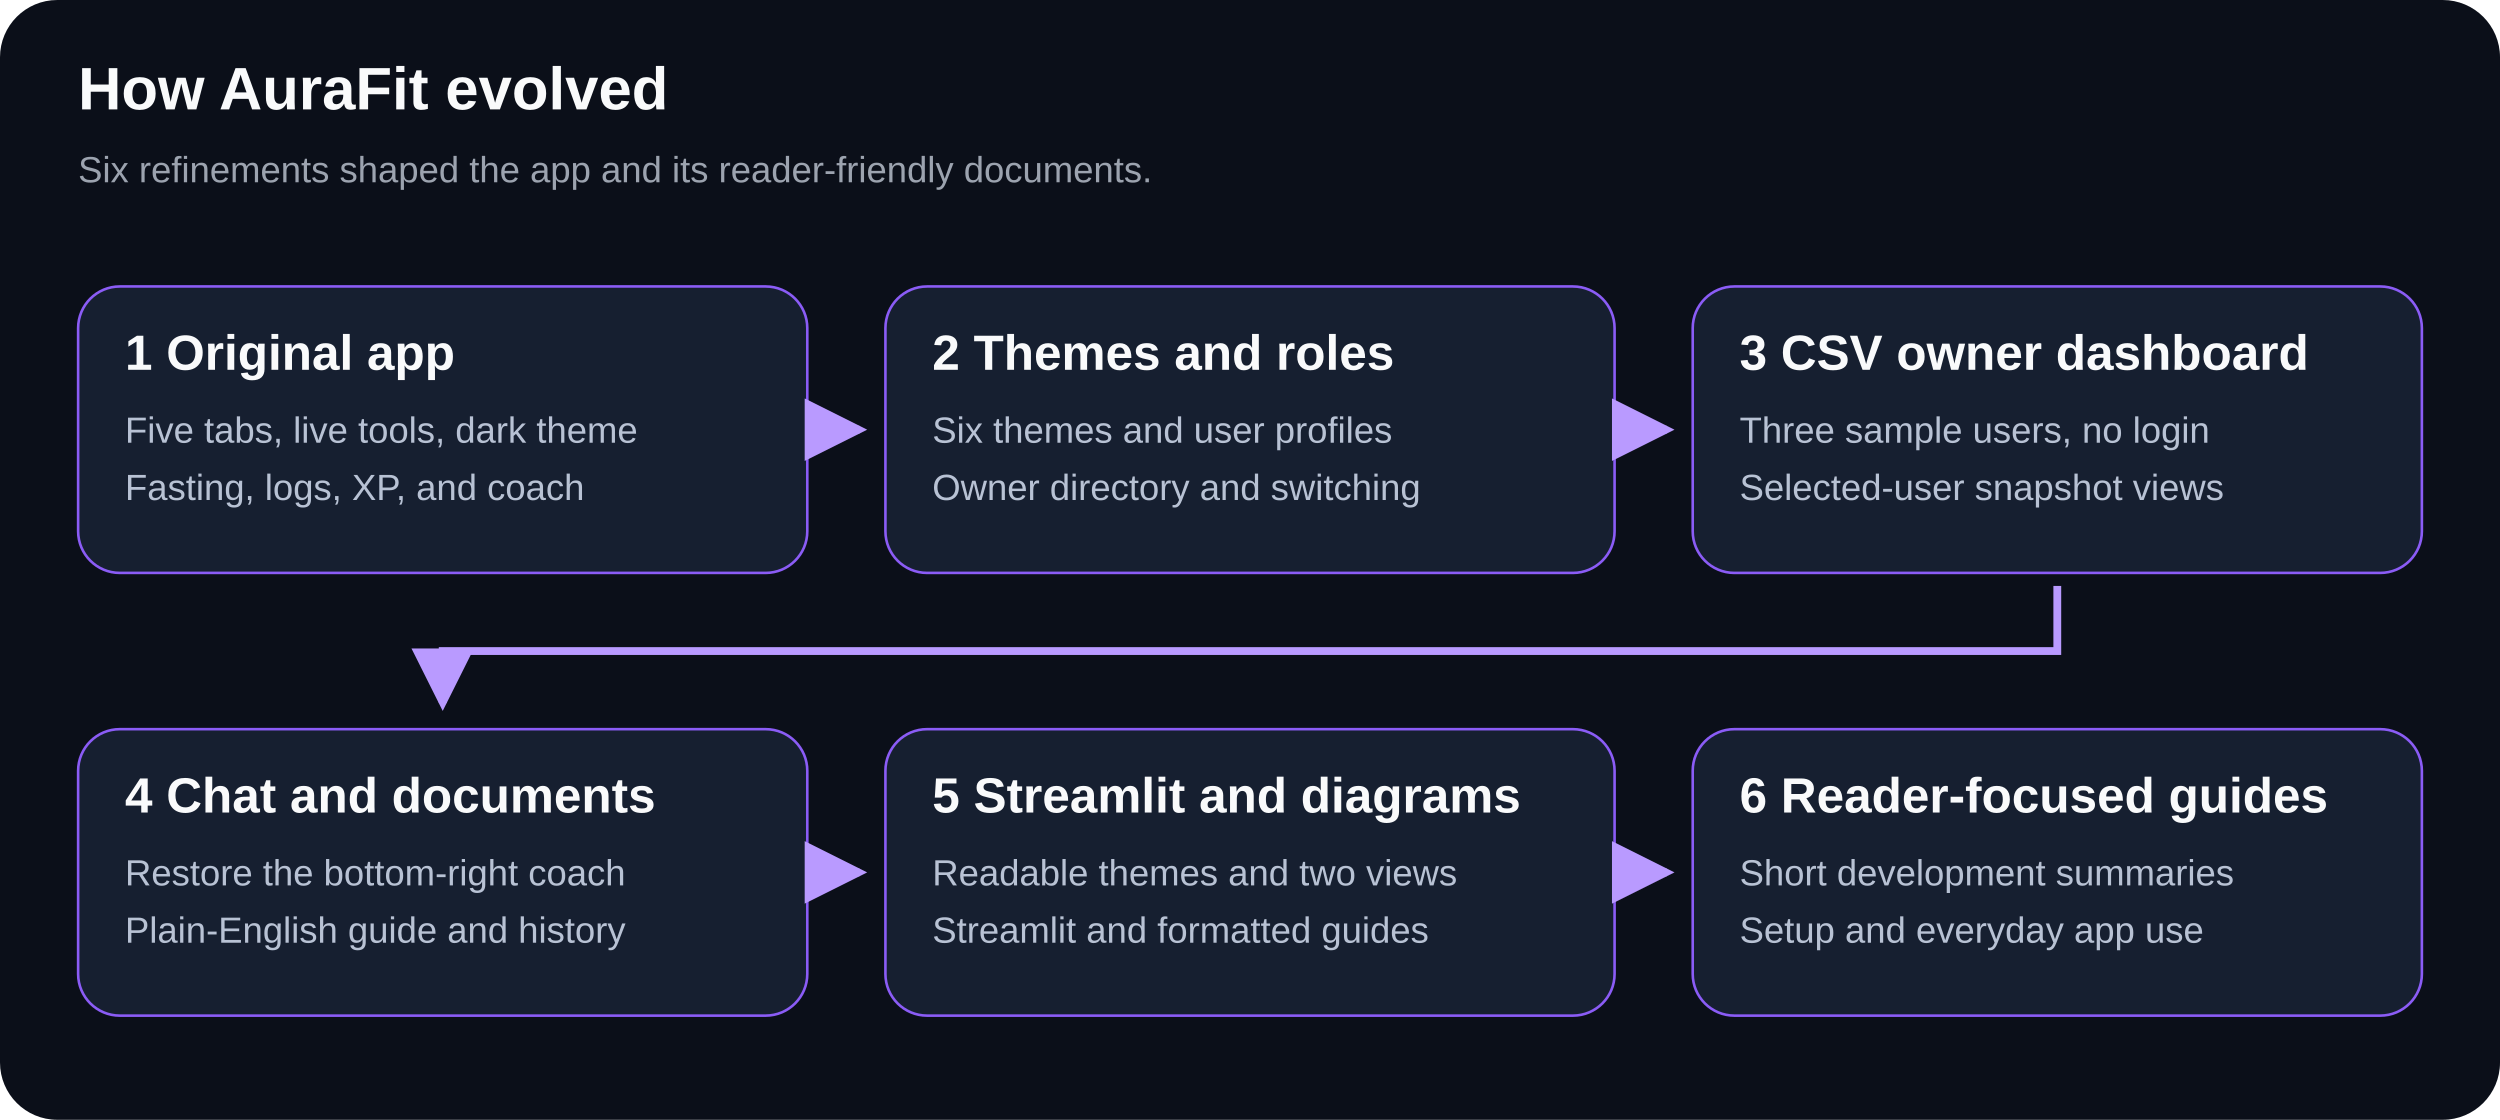
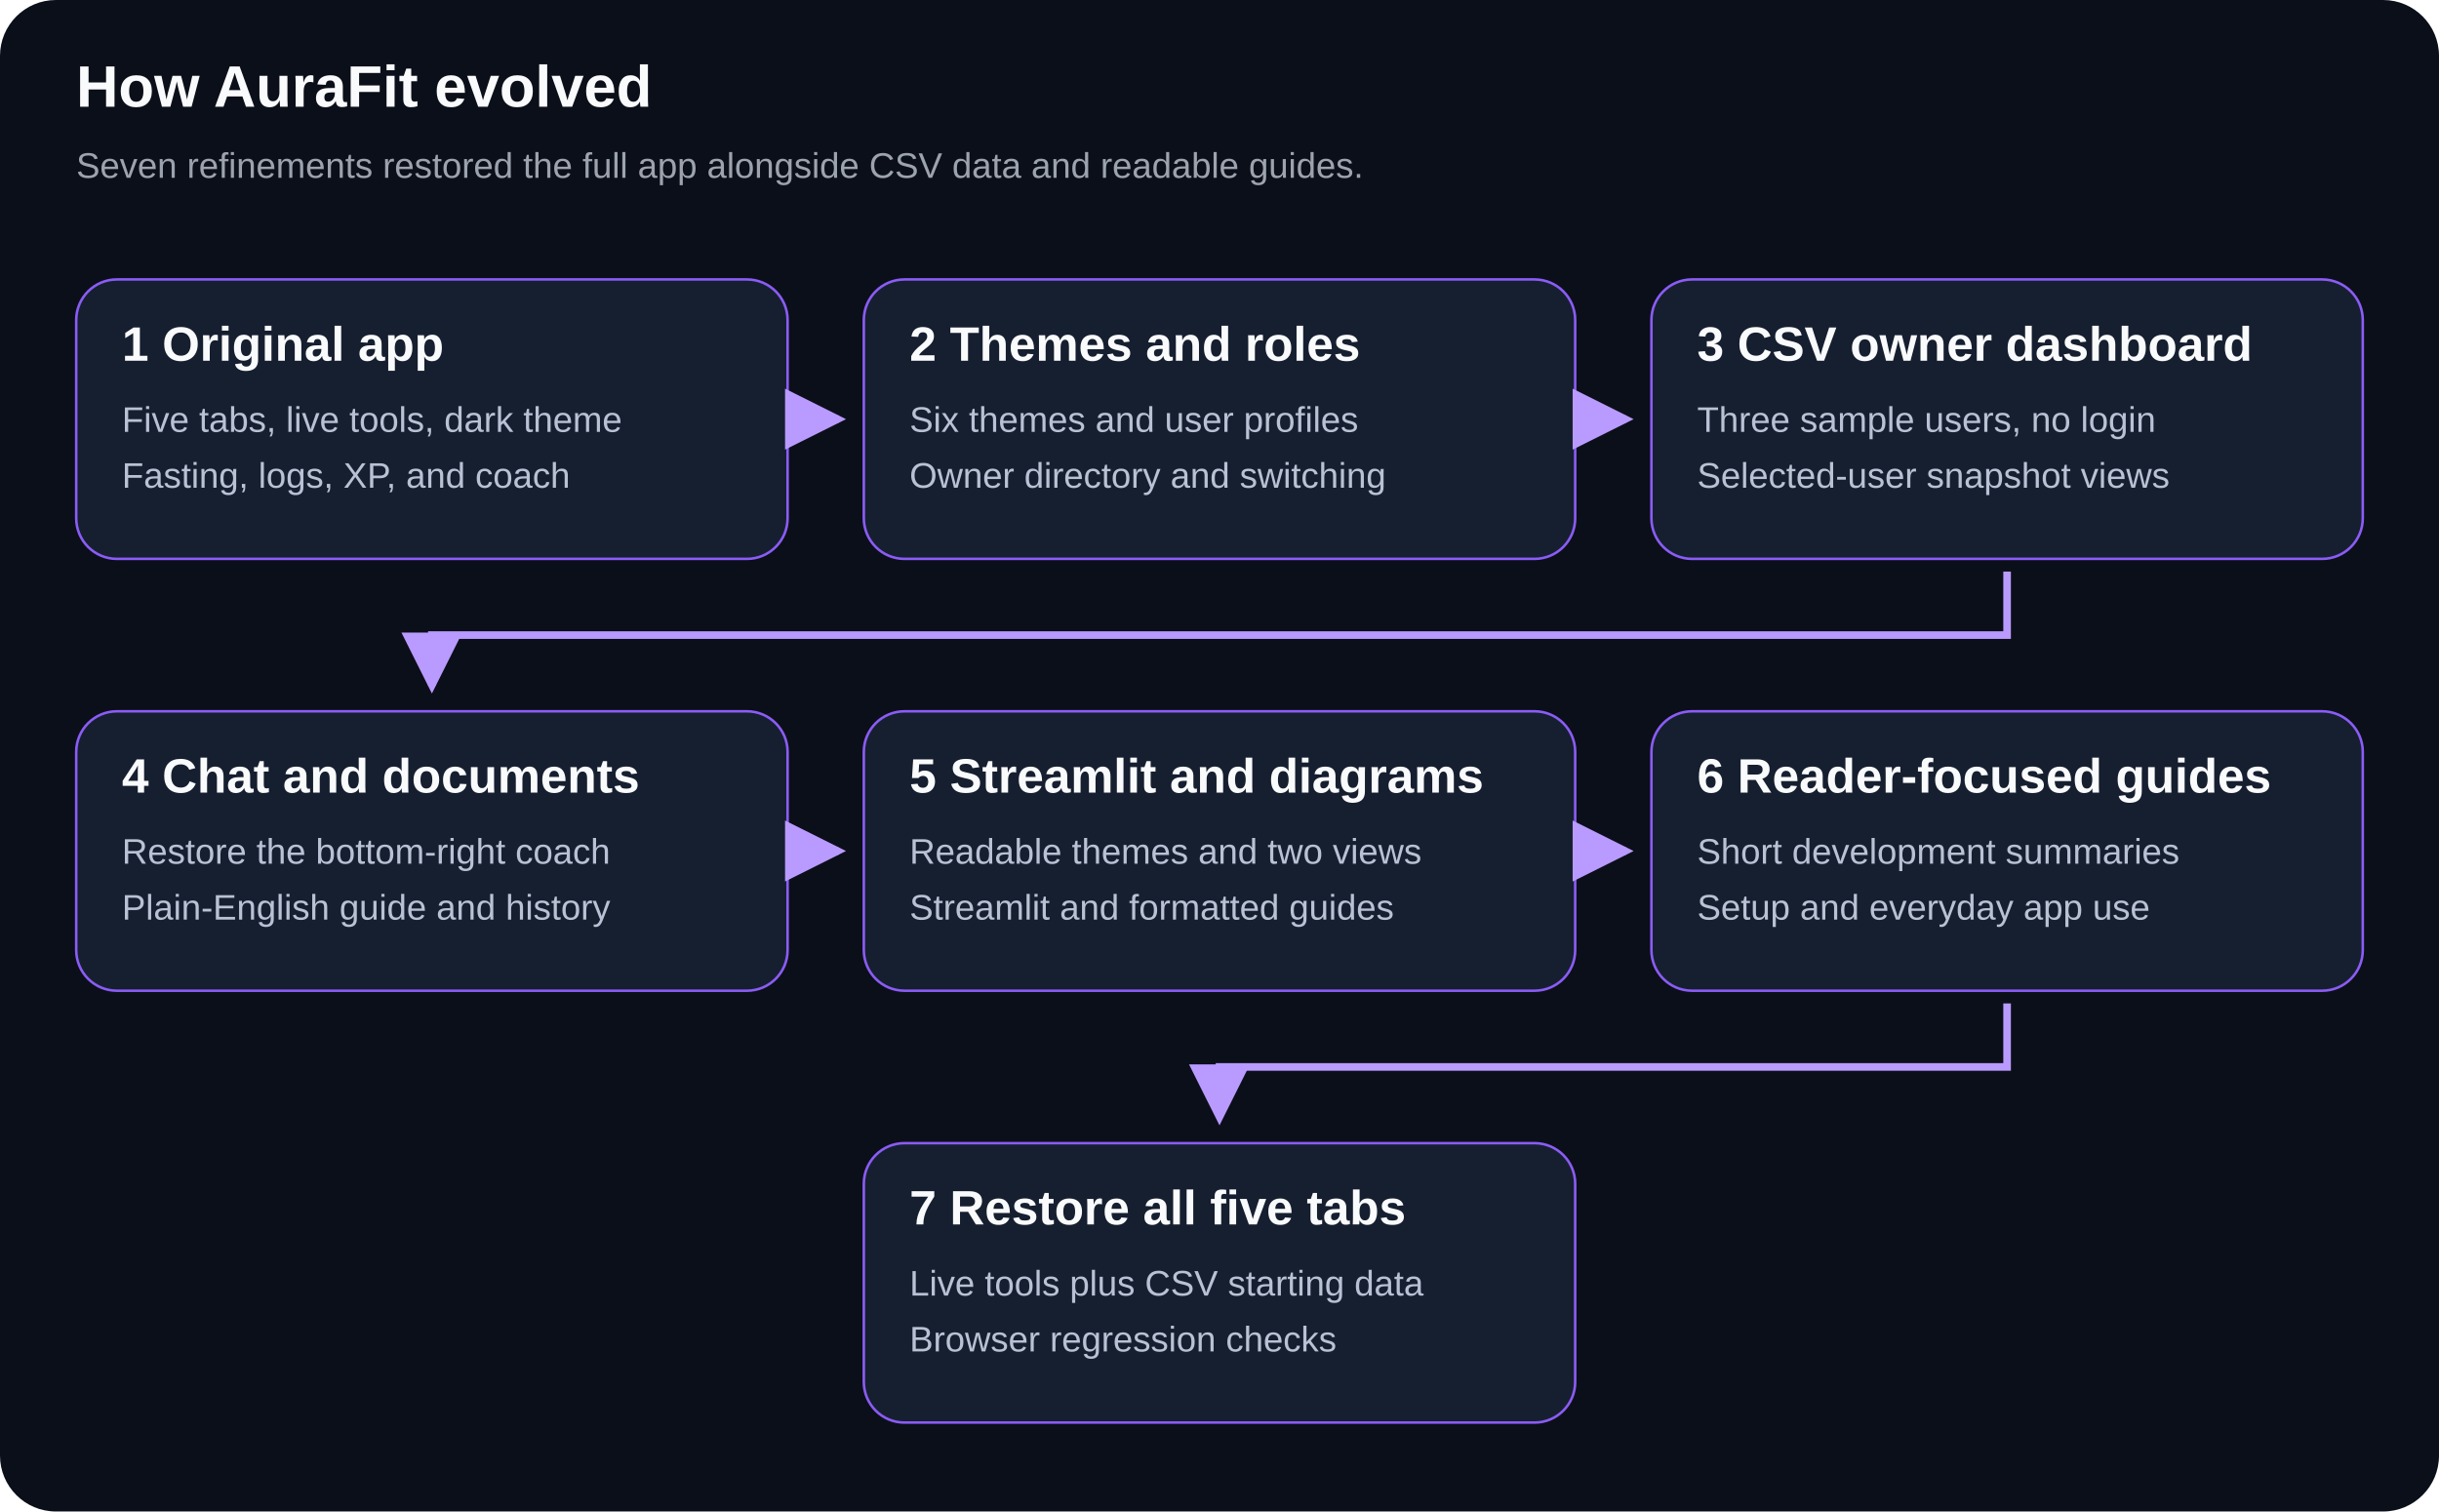
- <svg xmlns="http://www.w3.org/2000/svg" viewBox="0 0 960 430" role="img" aria-labelledby="title desc">
+ <svg xmlns="http://www.w3.org/2000/svg" viewBox="0 0 960 595" role="img" aria-labelledby="title desc">
  <defs>
    <marker id="arrow" markerWidth="8" markerHeight="8" refX="7" refY="4" orient="auto">
      <path d="M0 0L8 4L0 8Z" fill="#B99AFF" />
    </marker>
  </defs>
-   <rect width="960" height="430" rx="22" fill="#0B0F19" />
+   <rect width="960" height="595" rx="22" fill="#0B0F19" />
  <g font-family="Segoe UI,Arial,sans-serif">
    <text x="30" y="42" fill="#F9FAFB" font-size="23" font-weight="700">How AuraFit evolved</text>
-     <text x="30" y="70" fill="#9CA3AF" font-size="14">Six refinements shaped the app and its reader-friendly documents.</text>
+     <text x="30" y="70" fill="#9CA3AF" font-size="14">Seven refinements restored the full app alongside CSV data and readable guides.</text>
    <rect x="30" y="110" width="280" height="110" rx="16" fill="#161F30" stroke="#8B5CF6" />
    <text x="48" y="142" fill="#F9FAFB" font-size="19" font-weight="700">1  Original app</text>
    <text x="48" y="170" fill="#B8C2D4" font-size="14">Five tabs, live tools, dark theme</text>
    <text x="48" y="192" fill="#B8C2D4" font-size="14">Fasting, logs, XP, and coach</text>
    <rect x="340" y="110" width="280" height="110" rx="16" fill="#161F30" stroke="#8B5CF6" />
    <text x="358" y="142" fill="#F9FAFB" font-size="19" font-weight="700">2  Themes and roles</text>
    <text x="358" y="170" fill="#B8C2D4" font-size="14">Six themes and user profiles</text>
    <text x="358" y="192" fill="#B8C2D4" font-size="14">Owner directory and switching</text>
    <rect x="650" y="110" width="280" height="110" rx="16" fill="#161F30" stroke="#8B5CF6" />
    <text x="668" y="142" fill="#F9FAFB" font-size="19" font-weight="700">3  CSV owner dashboard</text>
    <text x="668" y="170" fill="#B8C2D4" font-size="14">Three sample users, no login</text>
    <text x="668" y="192" fill="#B8C2D4" font-size="14">Selected-user snapshot views</text>
    <rect x="30" y="280" width="280" height="110" rx="16" fill="#161F30" stroke="#8B5CF6" />
    <text x="48" y="312" fill="#F9FAFB" font-size="19" font-weight="700">4  Chat and documents</text>
    <text x="48" y="340" fill="#B8C2D4" font-size="14">Restore the bottom-right coach</text>
    <text x="48" y="362" fill="#B8C2D4" font-size="14">Plain-English guide and history</text>
    <rect x="340" y="280" width="280" height="110" rx="16" fill="#161F30" stroke="#8B5CF6" />
    <text x="358" y="312" fill="#F9FAFB" font-size="19" font-weight="700">5  Streamlit and diagrams</text>
    <text x="358" y="340" fill="#B8C2D4" font-size="14">Readable themes and two views</text>
    <text x="358" y="362" fill="#B8C2D4" font-size="14">Streamlit and formatted guides</text>
    <rect x="650" y="280" width="280" height="110" rx="16" fill="#161F30" stroke="#8B5CF6" />
    <text x="668" y="312" fill="#F9FAFB" font-size="19" font-weight="700">6  Reader-focused guides</text>
    <text x="668" y="340" fill="#B8C2D4" font-size="14">Short development summaries</text>
    <text x="668" y="362" fill="#B8C2D4" font-size="14">Setup and everyday app use</text>
+     <rect x="340" y="450" width="280" height="110" rx="16" fill="#161F30" stroke="#8B5CF6" />
+     <text x="358" y="482" fill="#F9FAFB" font-size="19" font-weight="700">7  Restore all five tabs</text>
+     <text x="358" y="510" fill="#B8C2D4" font-size="14">Live tools plus CSV starting data</text>
+     <text x="358" y="532" fill="#B8C2D4" font-size="14">Browser regression checks</text>
    <path d="M315 165L330 165" fill="none" stroke="#B99AFF" stroke-width="3" marker-end="url(#arrow)" />
    <path d="M625 165L640 165" fill="none" stroke="#B99AFF" stroke-width="3" marker-end="url(#arrow)" />
    <path d="M790 225L790 250L170 250L170 270" fill="none" stroke="#B99AFF" stroke-width="3" marker-end="url(#arrow)" />
    <path d="M315 335L330 335" fill="none" stroke="#B99AFF" stroke-width="3" marker-end="url(#arrow)" />
    <path d="M625 335L640 335" fill="none" stroke="#B99AFF" stroke-width="3" marker-end="url(#arrow)" />
+     <path d="M790 395L790 420L480 420L480 440" fill="none" stroke="#B99AFF" stroke-width="3" marker-end="url(#arrow)" />
  </g>
</svg>
